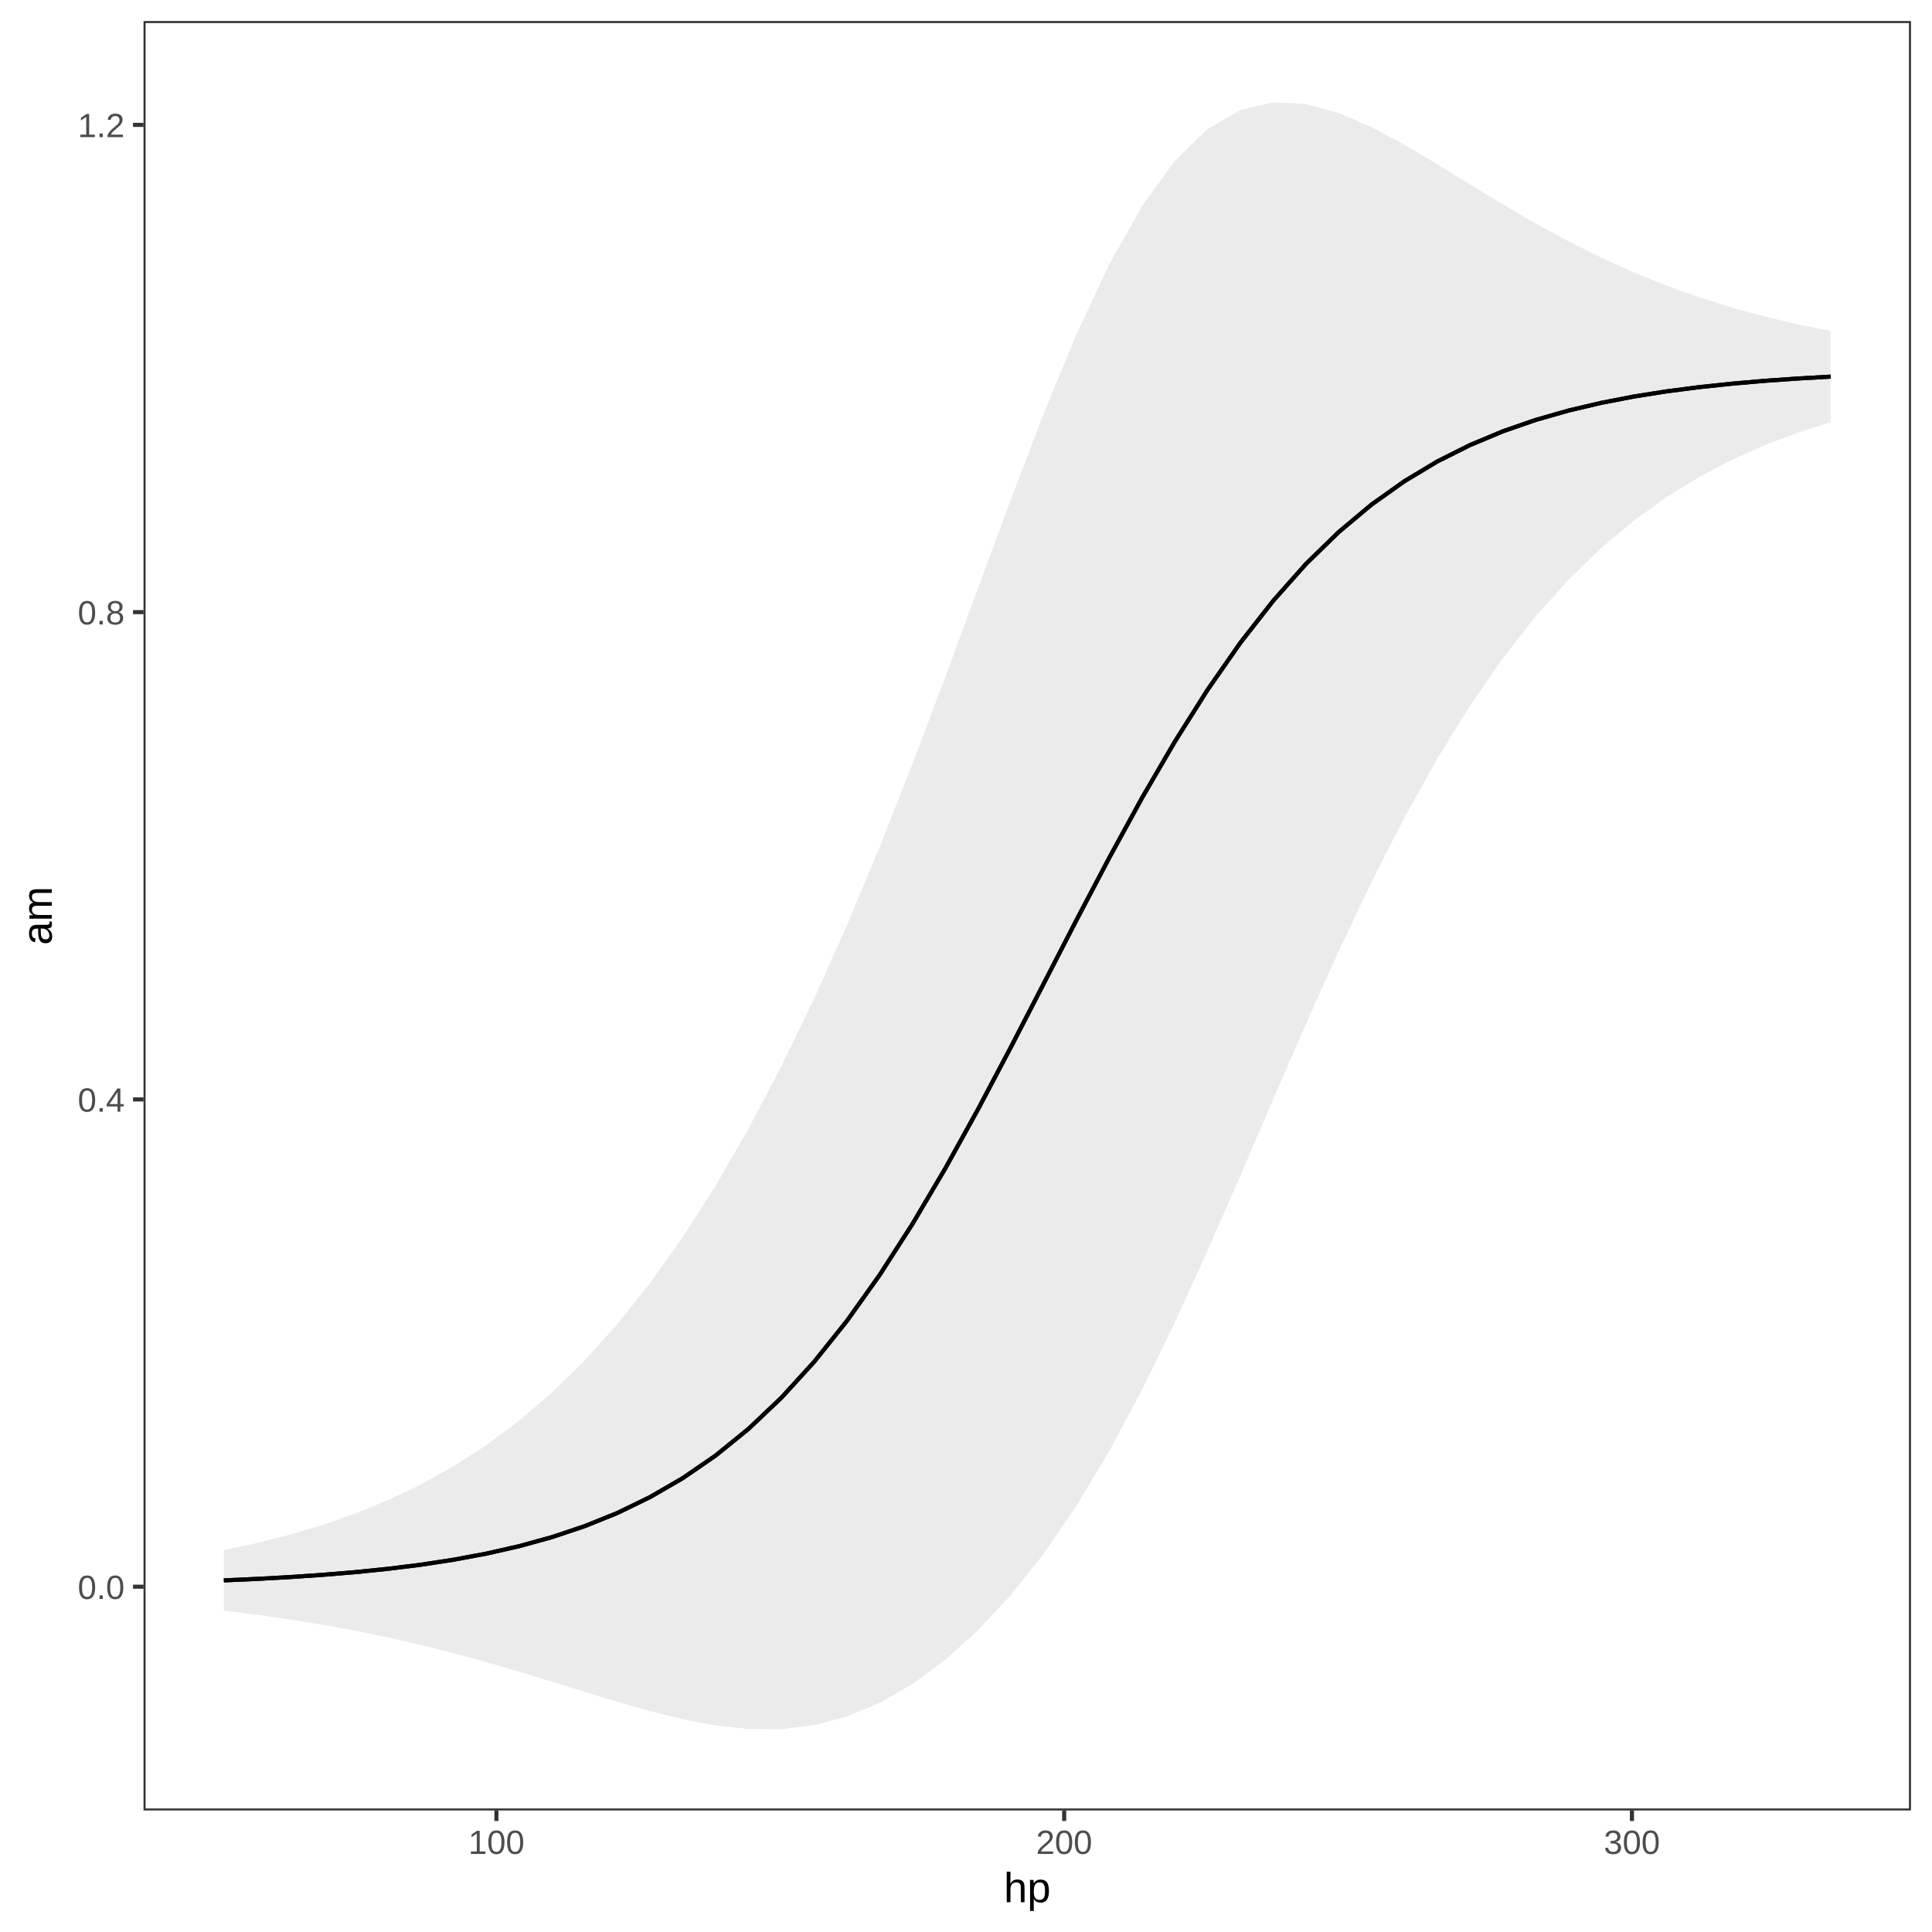
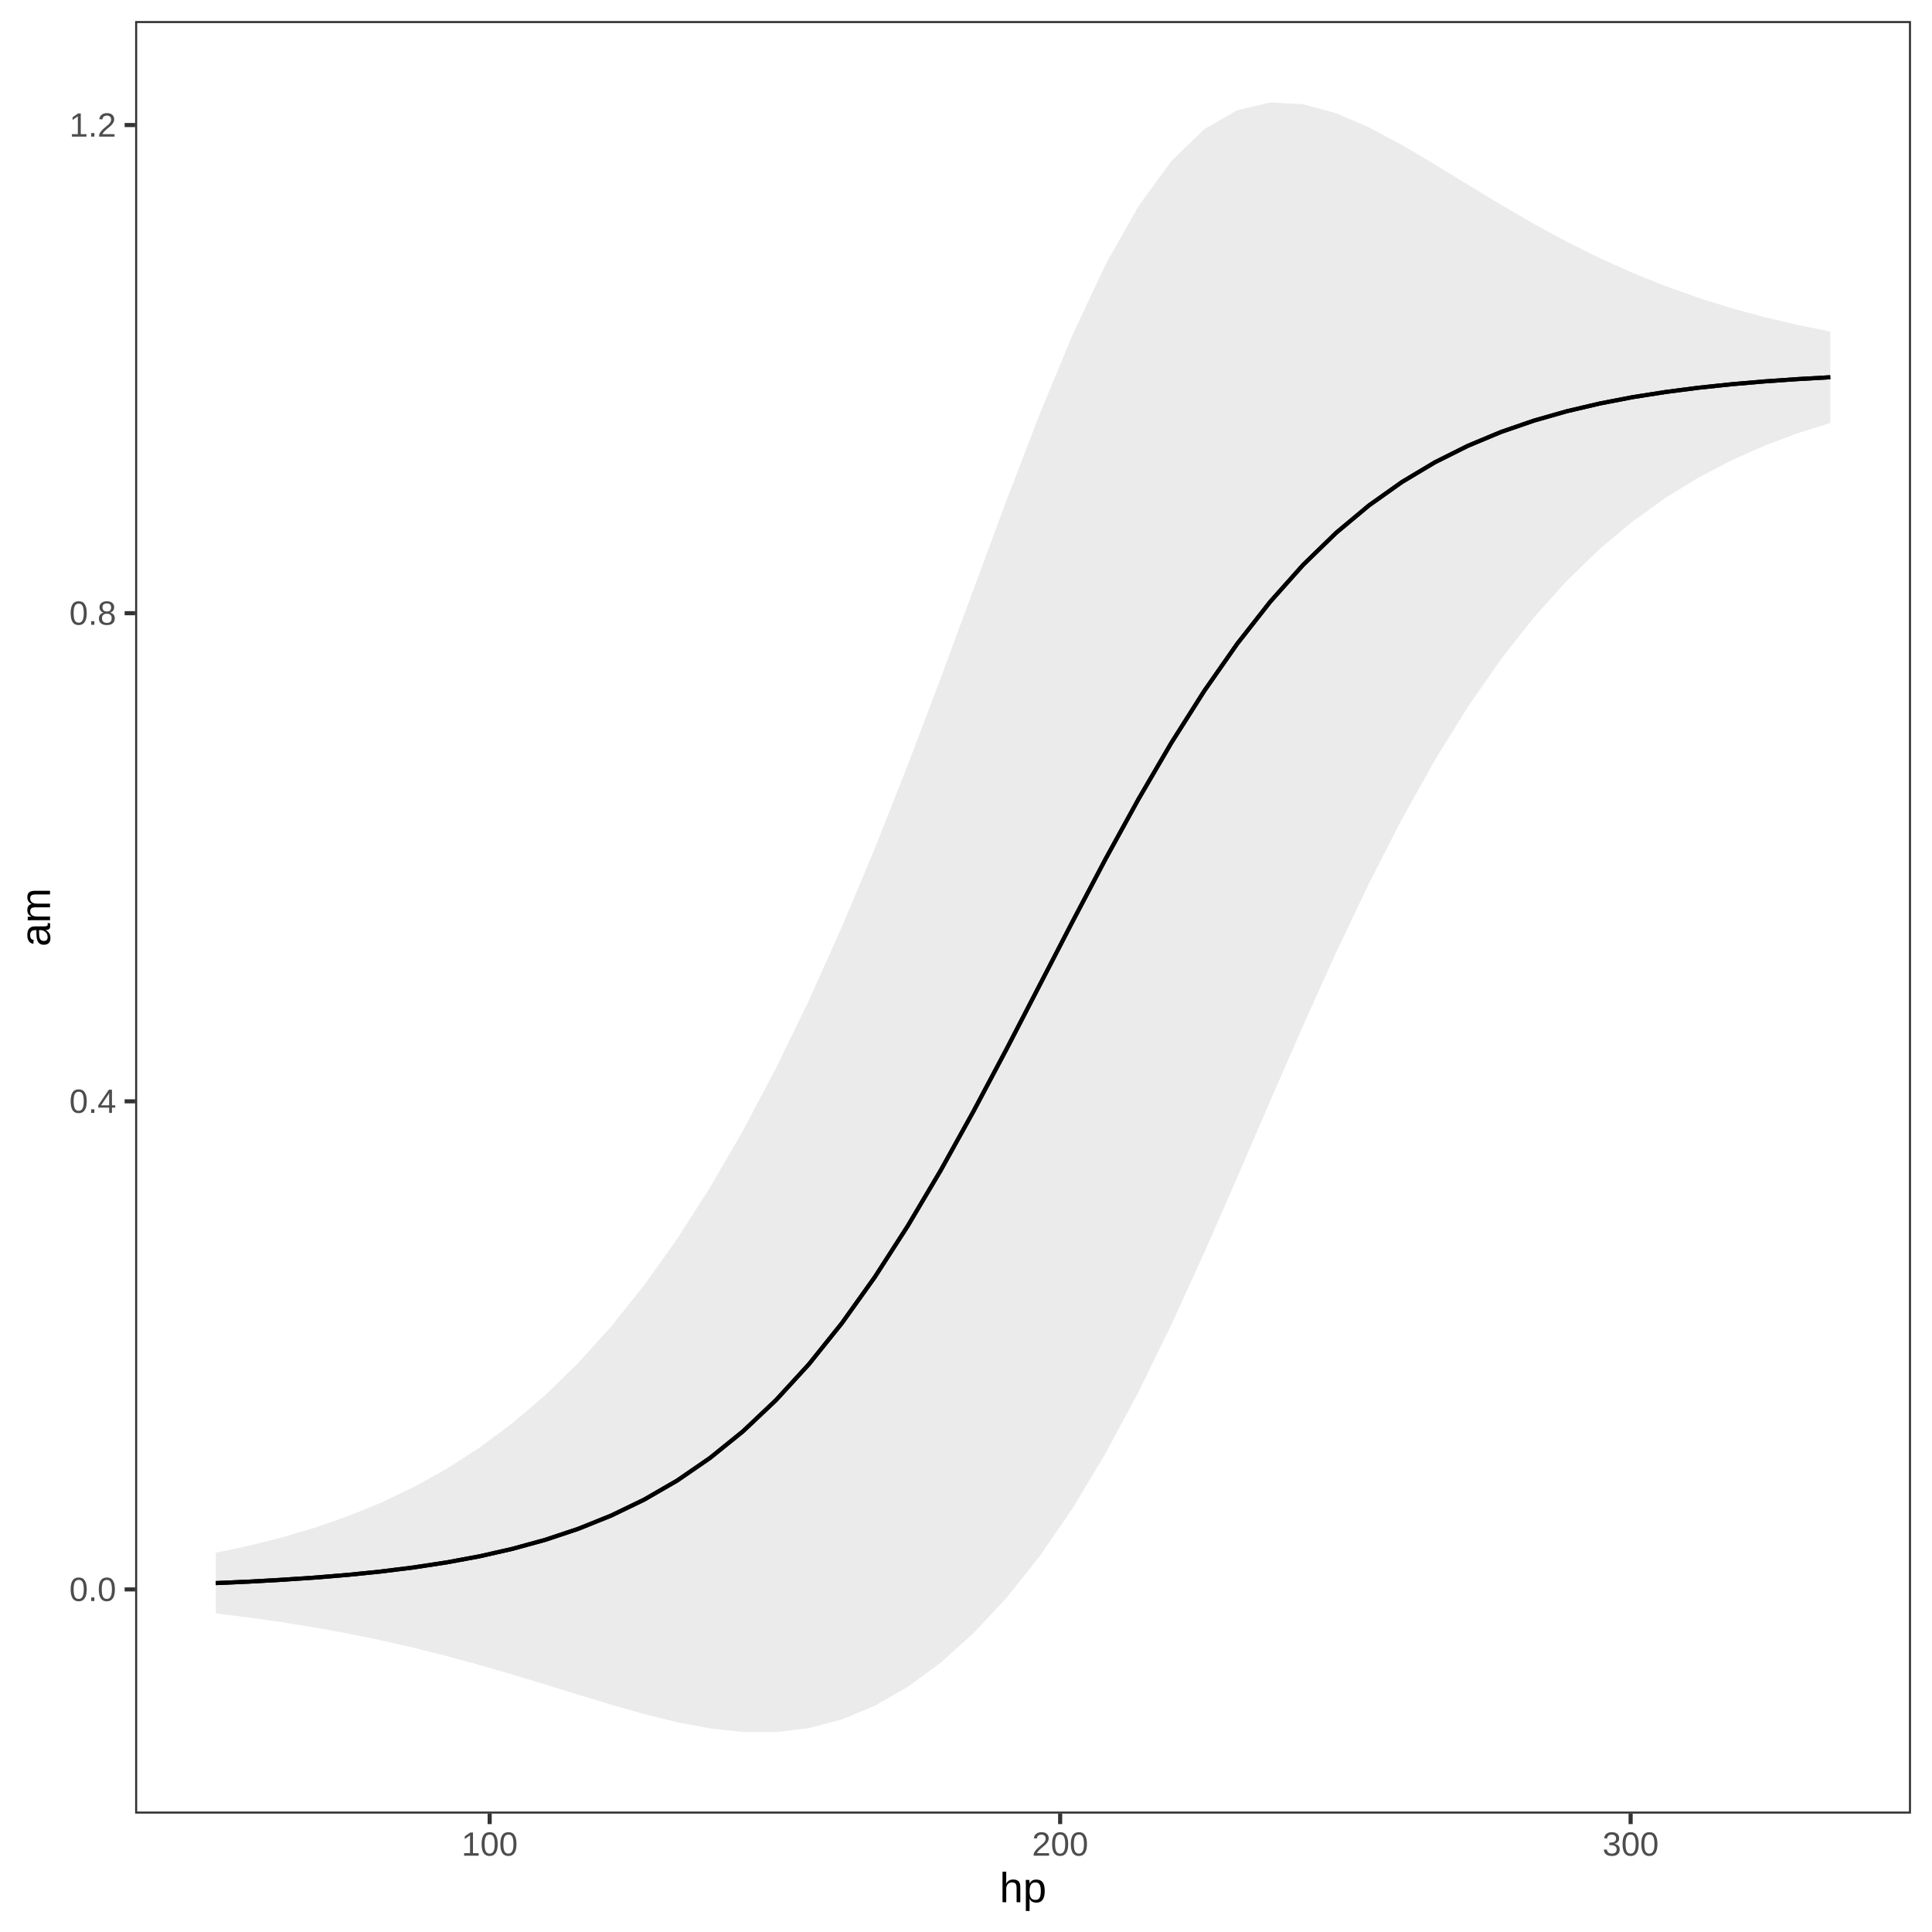
<svg xmlns="http://www.w3.org/2000/svg" class="svglite" width="504.00pt" height="504.00pt" viewBox="0 0 504.00 504.00">
  <defs>
    <style type="text/css">
    .svglite line, .svglite polyline, .svglite polygon, .svglite path, .svglite rect, .svglite circle {
      fill: none;
      stroke: #000000;
      stroke-linecap: round;
      stroke-linejoin: round;
      stroke-miterlimit: 10.00;
    }
    .svglite text {
      white-space: pre;
    }
  </style>
  </defs>
  <rect width="100%" height="100%" style="stroke: none; fill: #FFFFFF;" />
  <defs>
    <clipPath id="cpMC4wMHw1MDQuMDB8MC4wMHw1MDQuMDA=">
      <rect x="0.00" y="0.00" width="504.00" height="504.00" />
    </clipPath>
  </defs>
  <g clip-path="url(#cpMC4wMHw1MDQuMDB8MC4wMHw1MDQuMDA=)">
-     <rect x="-0" y="0.00" width="504.00" height="504.00" style="stroke-width: 1.07; stroke: #FFFFFF; fill: #FFFFFF;" />
+     <rect x="0.00" y="0.00" width="504.00" height="504.00" style="stroke-width: 1.07; stroke: #FFFFFF; fill: #FFFFFF;" />
  </g>
  <defs>
-     <clipPath id="cpMzcuNDR8NDk4LjUyfDUuNDh8NDcyLjI5">
-       <rect x="37.44" y="5.48" width="461.08" height="466.82" />
+     <clipPath id="cpMzUuMjV8NDk4LjUyfDUuNDh8NDczLjEx">
+       <rect x="35.25" y="5.48" width="463.27" height="467.63" />
    </clipPath>
  </defs>
-   <g clip-path="url(#cpMzcuNDR8NDk4LjUyfDUuNDh8NDcyLjI5)">
-     <rect x="37.44" y="5.48" width="461.08" height="466.82" style="stroke-width: 1.07; stroke: none; fill: #FFFFFF;" />
-     <polygon points="58.40,404.37 66.96,402.54 75.51,400.39 84.06,397.85 92.62,394.87 101.17,391.37 109.73,387.29 118.28,382.53 126.84,377.01 135.39,370.63 143.94,363.31 152.50,354.94 161.05,345.42 169.61,334.68 178.16,322.64 186.72,309.24 195.27,294.44 203.82,278.20 212.38,260.51 220.93,241.41 229.49,220.94 238.04,199.25 246.60,176.60 255.15,153.40 263.70,130.26 272.26,107.93 280.81,87.24 289.37,68.97 297.92,53.75 306.48,41.95 315.03,33.66 323.59,28.70 332.14,26.70 340.69,27.14 349.25,29.48 357.80,33.18 366.36,37.77 374.91,42.85 383.47,48.11 392.02,53.30 400.57,58.28 409.13,62.94 417.68,67.21 426.24,71.07 434.79,74.52 443.35,77.57 451.90,80.25 460.45,82.58 469.01,84.61 477.56,86.35 477.56,110.14 469.01,112.87 460.45,116.09 451.90,119.90 443.35,124.39 434.79,129.66 426.24,135.81 417.68,142.99 409.13,151.29 400.57,160.84 392.02,171.75 383.47,184.11 374.91,197.96 366.36,213.30 357.80,230.05 349.25,248.07 340.69,267.09 332.14,286.75 323.59,306.62 315.03,326.20 306.48,344.99 297.92,362.56 289.37,378.56 280.81,392.83 272.26,405.32 263.70,416.10 255.15,425.29 246.60,433.00 238.04,439.30 229.49,444.22 220.93,447.78 212.38,450.04 203.82,451.08 195.27,451.04 186.72,450.12 178.16,448.50 169.61,446.39 161.05,443.95 152.50,441.34 143.94,438.69 135.39,436.08 126.84,433.59 118.28,431.26 109.73,429.11 101.17,427.15 92.62,425.39 84.06,423.83 75.51,422.44 66.96,421.23 58.40,420.17 " style="stroke-width: 0.00; stroke: none; stroke-linecap: butt; fill: #333333; fill-opacity: 0.10;" />
-     <polyline points="58.40,404.37 66.96,402.54 75.51,400.39 84.06,397.85 92.62,394.87 101.17,391.37 109.73,387.29 118.28,382.53 126.84,377.01 135.39,370.63 143.94,363.31 152.50,354.94 161.05,345.42 169.61,334.68 178.16,322.64 186.72,309.24 195.27,294.44 203.82,278.20 212.38,260.51 220.93,241.41 229.49,220.94 238.04,199.25 246.60,176.60 255.15,153.40 263.70,130.26 272.26,107.93 280.81,87.24 289.37,68.97 297.92,53.75 306.48,41.95 315.03,33.66 323.59,28.70 332.14,26.70 340.69,27.14 349.25,29.48 357.80,33.18 366.36,37.77 374.91,42.85 383.47,48.11 392.02,53.30 400.57,58.28 409.13,62.94 417.68,67.21 426.24,71.07 434.79,74.52 443.35,77.57 451.90,80.25 460.45,82.58 469.01,84.61 477.56,86.35 " style="stroke-width: 1.07; stroke: none; stroke-linecap: butt;" />
-     <polyline points="477.56,110.14 469.01,112.87 460.45,116.09 451.90,119.90 443.35,124.39 434.79,129.66 426.24,135.81 417.68,142.99 409.13,151.29 400.57,160.84 392.02,171.75 383.47,184.11 374.91,197.96 366.36,213.30 357.80,230.05 349.25,248.07 340.69,267.09 332.14,286.75 323.59,306.62 315.03,326.20 306.48,344.99 297.92,362.56 289.37,378.56 280.81,392.83 272.26,405.32 263.70,416.10 255.15,425.29 246.60,433.00 238.04,439.30 229.49,444.22 220.93,447.78 212.38,450.04 203.82,451.08 195.27,451.04 186.72,450.12 178.16,448.50 169.61,446.39 161.05,443.95 152.50,441.34 143.94,438.69 135.39,436.08 126.84,433.59 118.28,431.26 109.73,429.11 101.17,427.15 92.62,425.39 84.06,423.83 75.51,422.44 66.96,421.23 58.40,420.17 " style="stroke-width: 1.07; stroke: none; stroke-linecap: butt;" />
-     <polyline points="58.40,412.27 66.96,411.89 75.51,411.42 84.06,410.84 92.62,410.13 101.17,409.26 109.73,408.20 118.28,406.89 126.84,405.30 135.39,403.36 143.94,401.00 152.50,398.14 161.05,394.69 169.61,390.53 178.16,385.57 186.72,379.68 195.27,372.74 203.82,364.64 212.38,355.27 220.93,344.59 229.49,332.58 238.04,319.28 246.60,304.80 255.15,289.35 263.70,273.18 272.26,256.62 280.81,240.03 289.37,223.77 297.92,208.15 306.48,193.47 315.03,179.93 323.59,167.66 332.14,156.73 340.69,147.11 349.25,138.78 357.80,131.62 366.36,125.54 374.91,120.40 383.47,116.11 392.02,112.53 400.57,109.56 409.13,107.11 417.68,105.10 426.24,103.44 434.79,102.09 443.35,100.98 451.90,100.08 460.45,99.34 469.01,98.74 477.56,98.25 " style="stroke-width: 1.07; stroke-linecap: butt;" />
-     <polyline points="58.40,412.27 66.96,411.89 75.51,411.42 84.06,410.84 92.62,410.13 101.17,409.26 109.73,408.20 118.28,406.89 126.84,405.30 135.39,403.36 143.94,401.00 152.50,398.14 161.05,394.69 169.61,390.53 178.16,385.57 186.72,379.68 195.27,372.74 203.82,364.64 212.38,355.27 220.93,344.59 229.49,332.58 238.04,319.28 246.60,304.80 255.15,289.35 263.70,273.18 272.26,256.62 280.81,240.03 289.37,223.77 297.92,208.15 306.48,193.47 315.03,179.93 323.59,167.66 332.14,156.73 340.69,147.11 349.25,138.78 357.80,131.62 366.36,125.54 374.91,120.40 383.47,116.11 392.02,112.53 400.57,109.56 409.13,107.11 417.68,105.10 426.24,103.44 434.79,102.09 443.35,100.98 451.90,100.08 460.45,99.34 469.01,98.74 477.56,98.25 " style="stroke-width: 1.07; stroke-linecap: butt;" />
-     <rect x="37.44" y="5.48" width="461.08" height="466.82" style="stroke-width: 1.07; stroke: #333333;" />
+   <g clip-path="url(#cpMzUuMjV8NDk4LjUyfDUuNDh8NDczLjEx)">
+     <rect x="35.25" y="5.48" width="463.27" height="467.63" style="stroke-width: 1.07; stroke: none; fill: #FFFFFF;" />
+     <polygon points="56.31,405.06 64.90,403.24 73.50,401.08 82.09,398.54 90.69,395.55 99.28,392.05 107.88,387.95 116.47,383.19 125.07,377.66 133.66,371.27 142.26,363.93 150.85,355.54 159.45,346.01 168.04,335.26 176.64,323.20 185.23,309.77 193.83,294.94 202.42,278.67 211.02,260.96 219.61,241.82 228.21,221.32 236.80,199.59 245.40,176.90 253.99,153.66 262.59,130.48 271.18,108.11 279.78,87.38 288.37,69.08 296.97,53.83 305.56,42.01 314.16,33.71 322.75,28.75 331.35,26.74 339.94,27.18 348.54,29.52 357.13,33.23 365.73,37.83 374.32,42.92 382.92,48.18 391.51,53.39 400.11,58.38 408.70,63.04 417.30,67.32 425.89,71.18 434.49,74.64 443.08,77.70 451.68,80.38 460.27,82.72 468.87,84.75 477.46,86.49 477.46,110.33 468.87,113.05 460.27,116.28 451.68,120.10 443.08,124.59 434.49,129.87 425.89,136.04 417.30,143.22 408.70,151.54 400.11,161.11 391.51,172.04 382.92,184.42 374.32,198.29 365.73,213.66 357.13,230.45 348.54,248.49 339.94,267.55 331.35,287.24 322.75,307.15 314.16,326.76 305.56,345.58 296.97,363.18 288.37,379.21 279.78,393.51 271.18,406.02 262.59,416.81 253.99,426.02 245.40,433.74 236.80,440.05 228.21,444.98 219.61,448.55 211.02,450.81 202.42,451.85 193.83,451.82 185.23,450.90 176.64,449.28 168.04,447.15 159.45,444.71 150.85,442.10 142.26,439.44 133.66,436.83 125.07,434.34 116.47,432.00 107.88,429.84 99.28,427.88 90.69,426.12 82.09,424.56 73.50,423.17 64.90,421.95 56.31,420.89 " style="stroke-width: 0.00; stroke: none; stroke-linecap: butt; fill: #333333; fill-opacity: 0.10;" />
+     <polyline points="56.31,405.06 64.90,403.24 73.50,401.08 82.09,398.54 90.69,395.55 99.28,392.05 107.88,387.95 116.47,383.19 125.07,377.66 133.66,371.27 142.26,363.93 150.85,355.54 159.45,346.01 168.04,335.26 176.64,323.20 185.23,309.77 193.83,294.94 202.42,278.67 211.02,260.96 219.61,241.82 228.21,221.32 236.80,199.59 245.40,176.90 253.99,153.66 262.59,130.48 271.18,108.11 279.78,87.38 288.37,69.08 296.97,53.83 305.56,42.01 314.16,33.71 322.75,28.75 331.35,26.74 339.94,27.18 348.54,29.52 357.13,33.23 365.73,37.83 374.32,42.92 382.92,48.18 391.51,53.39 400.11,58.38 408.70,63.04 417.30,67.32 425.89,71.18 434.49,74.64 443.08,77.70 451.68,80.38 460.27,82.72 468.87,84.75 477.46,86.49 " style="stroke-width: 1.07; stroke: none; stroke-linecap: butt;" />
+     <polyline points="477.46,110.33 468.87,113.05 460.27,116.28 451.68,120.10 443.08,124.59 434.49,129.87 425.89,136.04 417.30,143.22 408.70,151.54 400.11,161.11 391.51,172.04 382.92,184.42 374.32,198.29 365.73,213.66 357.13,230.45 348.54,248.49 339.94,267.55 331.35,287.24 322.75,307.15 314.16,326.76 305.56,345.58 296.97,363.18 288.37,379.21 279.78,393.51 271.18,406.02 262.59,416.81 253.99,426.02 245.40,433.74 236.80,440.05 228.21,444.98 219.61,448.55 211.02,450.81 202.42,451.85 193.83,451.82 185.23,450.90 176.64,449.28 168.04,447.15 159.45,444.71 150.85,442.10 142.26,439.44 133.66,436.83 125.07,434.34 116.47,432.00 107.88,429.84 99.28,427.88 90.69,426.12 82.09,424.56 73.50,423.17 64.90,421.95 56.31,420.89 " style="stroke-width: 1.07; stroke: none; stroke-linecap: butt;" />
+     <polyline points="56.31,412.98 64.90,412.60 73.50,412.12 82.09,411.55 90.69,410.84 99.28,409.97 107.88,408.90 116.47,407.59 125.07,406.00 133.66,404.05 142.26,401.69 150.85,398.82 159.45,395.36 168.04,391.21 176.64,386.24 185.23,380.33 193.83,373.38 202.42,365.26 211.02,355.88 219.61,345.19 228.21,333.15 236.80,319.82 245.40,305.32 253.99,289.84 262.59,273.65 271.18,257.06 279.78,240.44 288.37,224.15 296.97,208.51 305.56,193.80 314.16,180.24 322.75,167.95 331.35,156.99 339.94,147.36 348.54,139.01 357.13,131.84 365.73,125.74 374.32,120.60 382.92,116.30 391.51,112.71 400.11,109.74 408.70,107.29 417.30,105.27 425.89,103.61 434.49,102.26 443.08,101.15 451.68,100.24 460.27,99.50 468.87,98.90 477.46,98.41 " style="stroke-width: 1.07; stroke-linecap: butt;" />
+     <polyline points="56.31,412.98 64.90,412.60 73.50,412.12 82.09,411.55 90.69,410.84 99.28,409.97 107.88,408.90 116.47,407.59 125.07,406.00 133.66,404.05 142.26,401.69 150.85,398.82 159.45,395.36 168.04,391.21 176.64,386.24 185.23,380.33 193.83,373.38 202.42,365.26 211.02,355.88 219.61,345.19 228.21,333.15 236.80,319.82 245.40,305.32 253.99,289.84 262.59,273.65 271.18,257.06 279.78,240.44 288.37,224.15 296.97,208.51 305.56,193.80 314.16,180.24 322.75,167.95 331.35,156.99 339.94,147.36 348.54,139.01 357.13,131.84 365.73,125.74 374.32,120.60 382.92,116.30 391.51,112.71 400.11,109.74 408.70,107.29 417.30,105.27 425.89,103.61 434.49,102.26 443.08,101.15 451.68,100.24 460.27,99.50 468.87,98.90 477.46,98.41 " style="stroke-width: 1.07; stroke-linecap: butt;" />
+     <rect x="35.25" y="5.48" width="463.27" height="467.63" style="stroke-width: 1.07; stroke: #333333;" />
  </g>
  <g clip-path="url(#cpMC4wMHw1MDQuMDB8MC4wMHw1MDQuMDA=)">
-     <text x="32.51" y="417.13" text-anchor="end" style="font-size: 8.80px;fill: #4D4D4D; font-family: &quot;Arimo&quot;;" textLength="13.98px" lengthAdjust="spacingAndGlyphs">0.0</text>
-     <text x="32.51" y="290.01" text-anchor="end" style="font-size: 8.80px;fill: #4D4D4D; font-family: &quot;Arimo&quot;;" textLength="13.98px" lengthAdjust="spacingAndGlyphs">0.4</text>
-     <text x="32.51" y="162.90" text-anchor="end" style="font-size: 8.80px;fill: #4D4D4D; font-family: &quot;Arimo&quot;;" textLength="13.98px" lengthAdjust="spacingAndGlyphs">0.8</text>
-     <text x="32.51" y="35.78" text-anchor="end" style="font-size: 8.80px;fill: #4D4D4D; font-family: &quot;Arimo&quot;;" textLength="13.98px" lengthAdjust="spacingAndGlyphs">1.2</text>
-     <polyline points="34.70,413.92 37.44,413.92 " style="stroke-width: 1.07; stroke: #333333; stroke-linecap: butt;" />
-     <polyline points="34.70,286.81 37.44,286.81 " style="stroke-width: 1.07; stroke: #333333; stroke-linecap: butt;" />
-     <polyline points="34.70,159.69 37.44,159.69 " style="stroke-width: 1.07; stroke: #333333; stroke-linecap: butt;" />
-     <polyline points="34.70,32.58 37.44,32.58 " style="stroke-width: 1.07; stroke: #333333; stroke-linecap: butt;" />
-     <polyline points="129.50,475.03 129.50,472.29 " style="stroke-width: 1.07; stroke: #333333; stroke-linecap: butt;" />
-     <polyline points="277.61,475.03 277.61,472.29 " style="stroke-width: 1.07; stroke: #333333; stroke-linecap: butt;" />
-     <polyline points="425.72,475.03 425.72,472.29 " style="stroke-width: 1.07; stroke: #333333; stroke-linecap: butt;" />
-     <text x="129.50" y="483.64" text-anchor="middle" style="font-size: 8.80px;fill: #4D4D4D; font-family: &quot;Arimo&quot;;" textLength="16.78px" lengthAdjust="spacingAndGlyphs">100</text>
-     <text x="277.61" y="483.64" text-anchor="middle" style="font-size: 8.80px;fill: #4D4D4D; font-family: &quot;Arimo&quot;;" textLength="16.78px" lengthAdjust="spacingAndGlyphs">200</text>
-     <text x="425.72" y="483.64" text-anchor="middle" style="font-size: 8.80px;fill: #4D4D4D; font-family: &quot;Arimo&quot;;" textLength="16.78px" lengthAdjust="spacingAndGlyphs">300</text>
-     <text x="267.98" y="496.23" text-anchor="middle" style="font-size: 11.00px; font-family: &quot;Arimo&quot;;" textLength="13.95px" lengthAdjust="spacingAndGlyphs">hp</text>
-     <text transform="translate(13.50,238.89) rotate(-90)" text-anchor="middle" style="font-size: 11.00px; font-family: &quot;Arimo&quot;;" textLength="17.45px" lengthAdjust="spacingAndGlyphs">am</text>
+     <text x="30.32" y="417.66" text-anchor="end" style="font-size: 8.80px;fill: #4D4D4D; font-family: &quot;Liberation Sans&quot;;" textLength="12.24px" lengthAdjust="spacingAndGlyphs">0.0</text>
+     <text x="30.32" y="290.32" text-anchor="end" style="font-size: 8.80px;fill: #4D4D4D; font-family: &quot;Liberation Sans&quot;;" textLength="12.24px" lengthAdjust="spacingAndGlyphs">0.4</text>
+     <text x="30.32" y="162.99" text-anchor="end" style="font-size: 8.80px;fill: #4D4D4D; font-family: &quot;Liberation Sans&quot;;" textLength="12.24px" lengthAdjust="spacingAndGlyphs">0.8</text>
+     <text x="30.32" y="35.65" text-anchor="end" style="font-size: 8.80px;fill: #4D4D4D; font-family: &quot;Liberation Sans&quot;;" textLength="12.24px" lengthAdjust="spacingAndGlyphs">1.2</text>
+     <polyline points="32.51,414.63 35.25,414.63 " style="stroke-width: 1.07; stroke: #333333; stroke-linecap: butt;" />
+     <polyline points="32.51,287.30 35.25,287.30 " style="stroke-width: 1.07; stroke: #333333; stroke-linecap: butt;" />
+     <polyline points="32.51,159.96 35.25,159.96 " style="stroke-width: 1.07; stroke: #333333; stroke-linecap: butt;" />
+     <polyline points="32.51,32.62 35.25,32.62 " style="stroke-width: 1.07; stroke: #333333; stroke-linecap: butt;" />
+     <polyline points="127.74,475.85 127.74,473.11 " style="stroke-width: 1.07; stroke: #333333; stroke-linecap: butt;" />
+     <polyline points="276.56,475.85 276.56,473.11 " style="stroke-width: 1.07; stroke: #333333; stroke-linecap: butt;" />
+     <polyline points="425.38,475.85 425.38,473.11 " style="stroke-width: 1.07; stroke: #333333; stroke-linecap: butt;" />
+     <text x="127.74" y="484.10" text-anchor="middle" style="font-size: 8.80px;fill: #4D4D4D; font-family: &quot;Liberation Sans&quot;;" textLength="14.69px" lengthAdjust="spacingAndGlyphs">100</text>
+     <text x="276.56" y="484.10" text-anchor="middle" style="font-size: 8.80px;fill: #4D4D4D; font-family: &quot;Liberation Sans&quot;;" textLength="14.69px" lengthAdjust="spacingAndGlyphs">200</text>
+     <text x="425.38" y="484.10" text-anchor="middle" style="font-size: 8.80px;fill: #4D4D4D; font-family: &quot;Liberation Sans&quot;;" textLength="14.69px" lengthAdjust="spacingAndGlyphs">300</text>
+     <text x="266.88" y="496.23" text-anchor="middle" style="font-size: 11.00px; font-family: &quot;Liberation Sans&quot;;" textLength="12.24px" lengthAdjust="spacingAndGlyphs">hp</text>
+     <text transform="translate(13.05,239.29) rotate(-90)" text-anchor="middle" style="font-size: 11.00px; font-family: &quot;Liberation Sans&quot;;" textLength="15.29px" lengthAdjust="spacingAndGlyphs">am</text>
  </g>
</svg>
